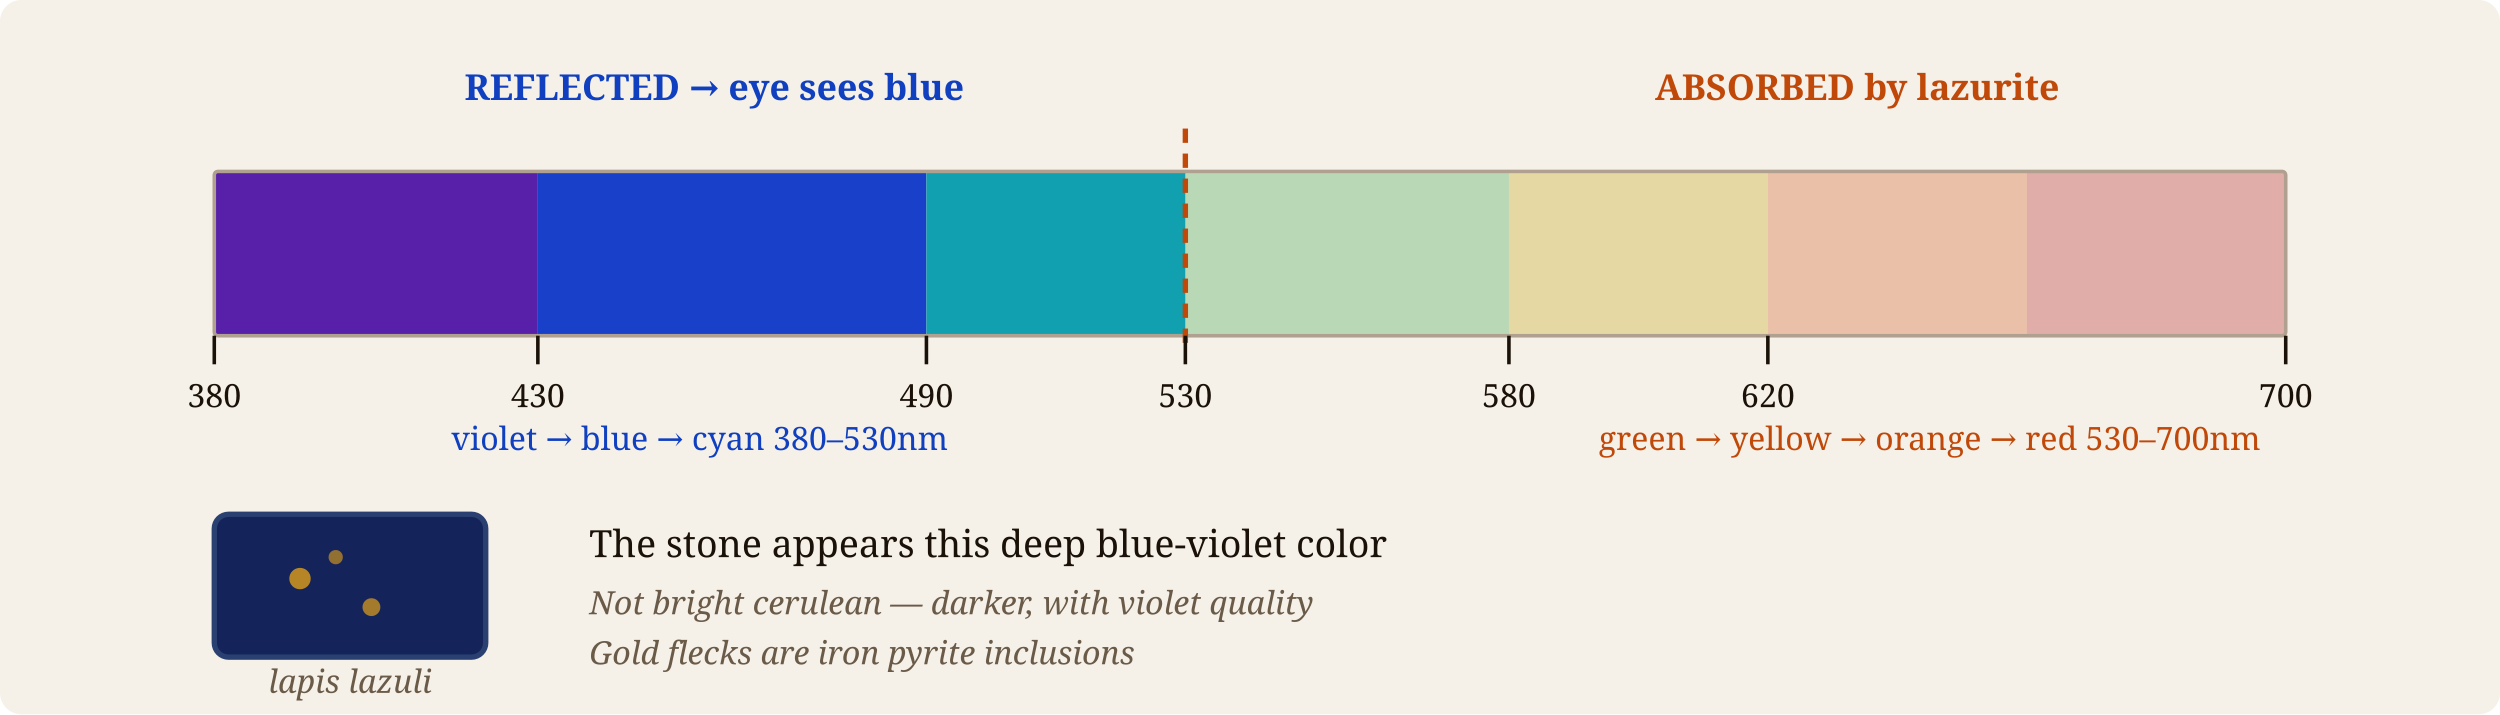
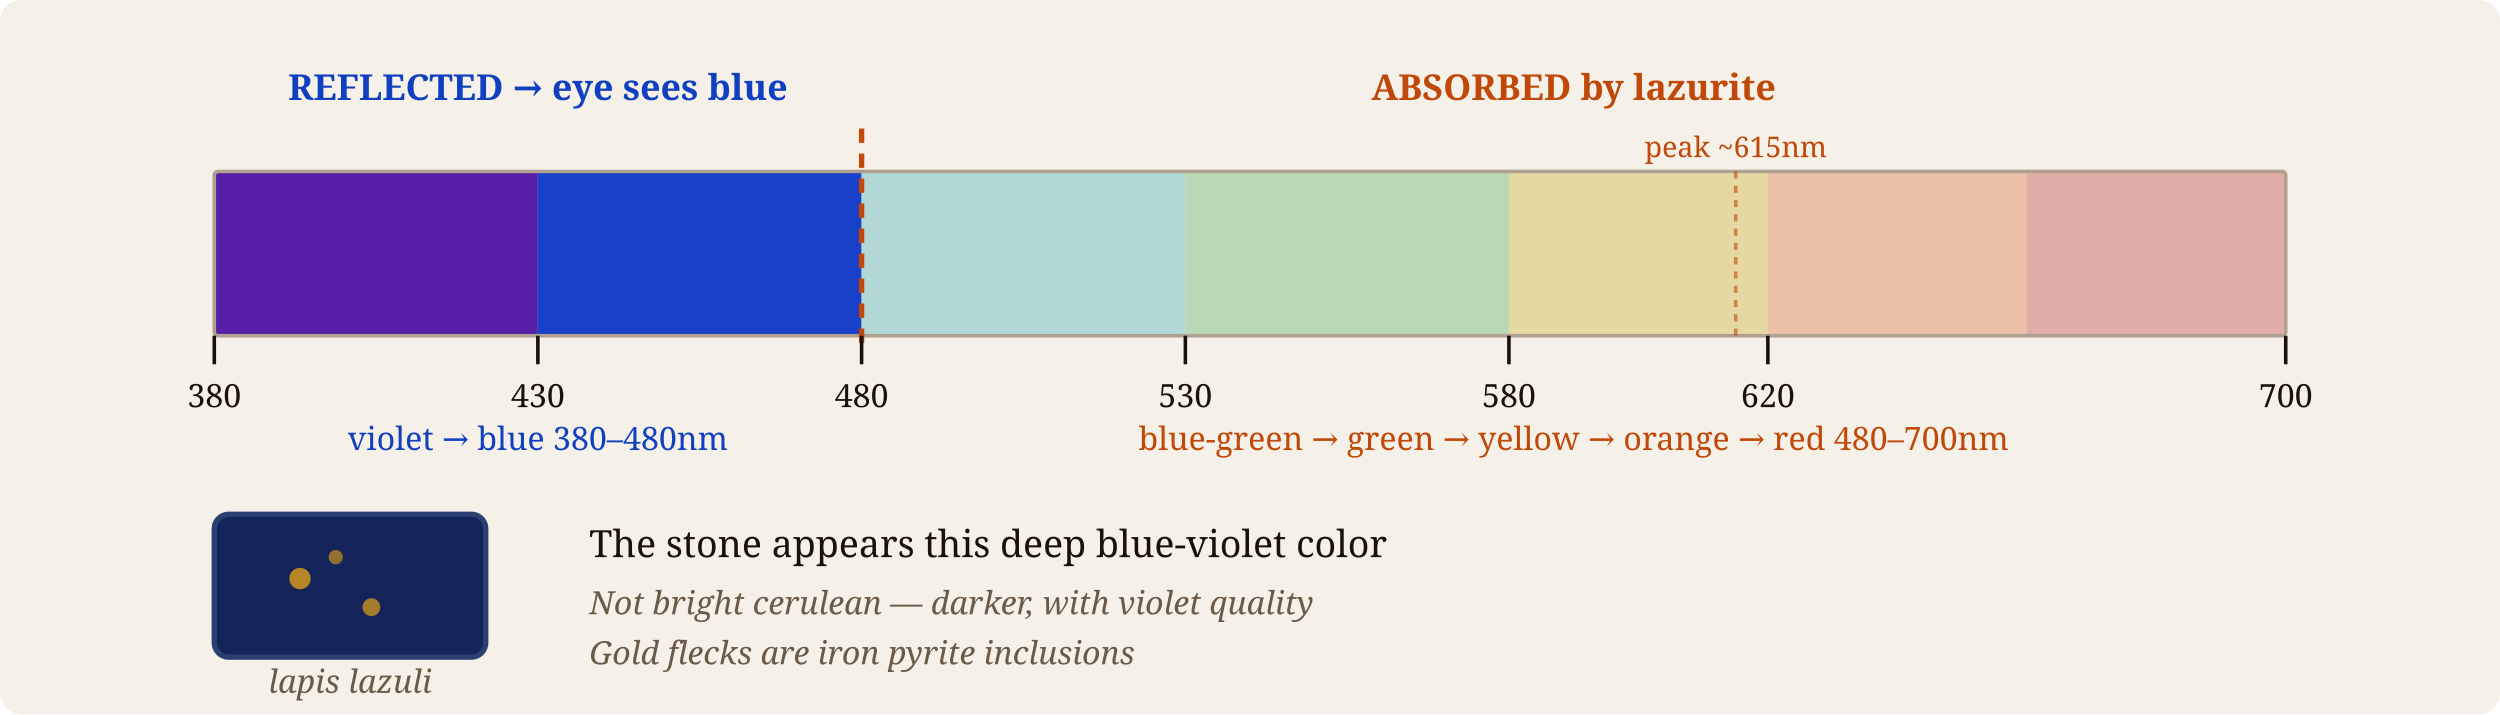
<svg xmlns="http://www.w3.org/2000/svg" viewBox="0 0 700 200">
  <rect width="700" height="200" fill="#f5f0e8" rx="6" />
-   <text x="200" y="28" text-anchor="middle" fill="#1040c0" font-size="10" font-weight="bold" font-family="Georgia,serif">REFLECTED → eye sees blue</text>
-   <text x="520" y="28" text-anchor="middle" fill="#c04808" font-size="10" font-weight="bold" font-family="Georgia,serif">ABSORBED by lazurite</text>
+   <text x="150.6" y="28" text-anchor="middle" fill="#1040c0" font-size="10" font-weight="bold" font-family="Georgia,serif">REFLECTED → eye sees blue</text>
+   <text x="440.6" y="28" text-anchor="middle" fill="#c04808" font-size="10" font-weight="bold" font-family="Georgia,serif">ABSORBED by lazurite</text>
  <rect x="60.0" y="48" width="90.6" height="46" fill="#5820a8" opacity="1.0" />
-   <rect x="150.6" y="48" width="108.8" height="46" fill="#1840c8" opacity="1.0" />
-   <rect x="259.4" y="48" width="72.5" height="46" fill="#10a0b0" opacity="1.0" />
+   <rect x="150.6" y="48" width="90.6" height="46" fill="#1840c8" opacity="1.0" />
+   <rect x="241.25" y="48" width="90.6" height="46" fill="#10a0b0" opacity="0.3" />
  <rect x="331.9" y="48" width="90.6" height="46" fill="#28a040" opacity="0.3" />
  <rect x="422.5" y="48" width="72.5" height="46" fill="#c0a000" opacity="0.3" />
  <rect x="495.0" y="48" width="72.5" height="46" fill="#d05010" opacity="0.3" />
  <rect x="567.5" y="48" width="72.5" height="46" fill="#b01010" opacity="0.3" />
  <rect x="60" y="48" width="580" height="46" fill="none" stroke="#b0a090" stroke-width="1" rx="1" />
-   <line x1="331.9" y1="36" x2="331.9" y2="98" stroke="#c04808" stroke-width="1.5" stroke-dasharray="4,3" />
+   <line x1="241.25" y1="36" x2="241.25" y2="98" stroke="#c04808" stroke-width="1.5" stroke-dasharray="4,3" />
+   <line x1="486" y1="48" x2="486" y2="94" stroke="#c04808" stroke-width="1" stroke-dasharray="2,2" opacity="0.6" />
+   <text x="486" y="44" text-anchor="middle" fill="#c04808" font-size="8" font-family="Georgia,serif">peak ~615nm</text>
  <line x1="60.0" y1="94" x2="60.0" y2="102" stroke="#1a1208" stroke-width="1" />
  <text x="60.0" y="114" text-anchor="middle" fill="#1a1208" font-size="9" font-family="Georgia,serif">380</text>
  <line x1="150.6" y1="94" x2="150.6" y2="102" stroke="#1a1208" stroke-width="1" />
  <text x="150.6" y="114" text-anchor="middle" fill="#1a1208" font-size="9" font-family="Georgia,serif">430</text>
-   <line x1="259.4" y1="94" x2="259.4" y2="102" stroke="#1a1208" stroke-width="1" />
-   <text x="259.4" y="114" text-anchor="middle" fill="#1a1208" font-size="9" font-family="Georgia,serif">490</text>
+   <line x1="241.25" y1="94" x2="241.25" y2="102" stroke="#1a1208" stroke-width="1" />
+   <text x="241.25" y="114" text-anchor="middle" fill="#1a1208" font-size="9" font-family="Georgia,serif">480</text>
  <line x1="331.9" y1="94" x2="331.9" y2="102" stroke="#1a1208" stroke-width="1" />
  <text x="331.9" y="114" text-anchor="middle" fill="#1a1208" font-size="9" font-family="Georgia,serif">530</text>
  <line x1="422.5" y1="94" x2="422.5" y2="102" stroke="#1a1208" stroke-width="1" />
  <text x="422.5" y="114" text-anchor="middle" fill="#1a1208" font-size="9" font-family="Georgia,serif">580</text>
  <line x1="495.0" y1="94" x2="495.0" y2="102" stroke="#1a1208" stroke-width="1" />
  <text x="495.0" y="114" text-anchor="middle" fill="#1a1208" font-size="9" font-family="Georgia,serif">620</text>
  <line x1="640.0" y1="94" x2="640.0" y2="102" stroke="#1a1208" stroke-width="1" />
  <text x="640.0" y="114" text-anchor="middle" fill="#1a1208" font-size="9" font-family="Georgia,serif">700</text>
-   <text x="195.9" y="126" text-anchor="middle" fill="#1040c0" font-size="9" font-family="Georgia,serif">violet → blue → cyan  380–530nm</text>
-   <text x="540.3" y="126" text-anchor="middle" fill="#c04808" font-size="9" font-family="Georgia,serif">green → yellow → orange → red  530–700nm</text>
+   <text x="150.6" y="126" text-anchor="middle" fill="#1040c0" font-size="9" font-family="Georgia,serif">violet → blue  380–480nm</text>
+   <text x="440.6" y="126" text-anchor="middle" fill="#c04808" font-size="9" font-family="Georgia,serif">blue-green → green → yellow → orange → red  480–700nm</text>
  <rect x="60" y="144" width="76" height="40" rx="4" fill="#14245a" stroke="#2a4070" stroke-width="1.5" />
  <circle cx="84" cy="162" r="3" fill="#c89020" opacity="0.9" />
  <circle cx="104" cy="170" r="2.5" fill="#c89020" opacity="0.8" />
  <circle cx="94" cy="156" r="2" fill="#c89020" opacity="0.7" />
  <text x="98" y="194" text-anchor="middle" fill="#6a5a48" font-size="9" font-style="italic" font-family="Georgia,serif">lapis lazuli</text>
  <text x="165" y="156" fill="#1a1208" font-size="10.5" font-family="Georgia,serif">The stone appears this deep blue-violet color</text>
  <text x="165" y="172" fill="#6a5a48" font-size="9" font-style="italic" font-family="Georgia,serif">Not bright cerulean — darker, with violet quality</text>
  <text x="165" y="186" fill="#6a5a48" font-size="9" font-style="italic" font-family="Georgia,serif">Gold flecks are iron pyrite inclusions</text>
</svg>
